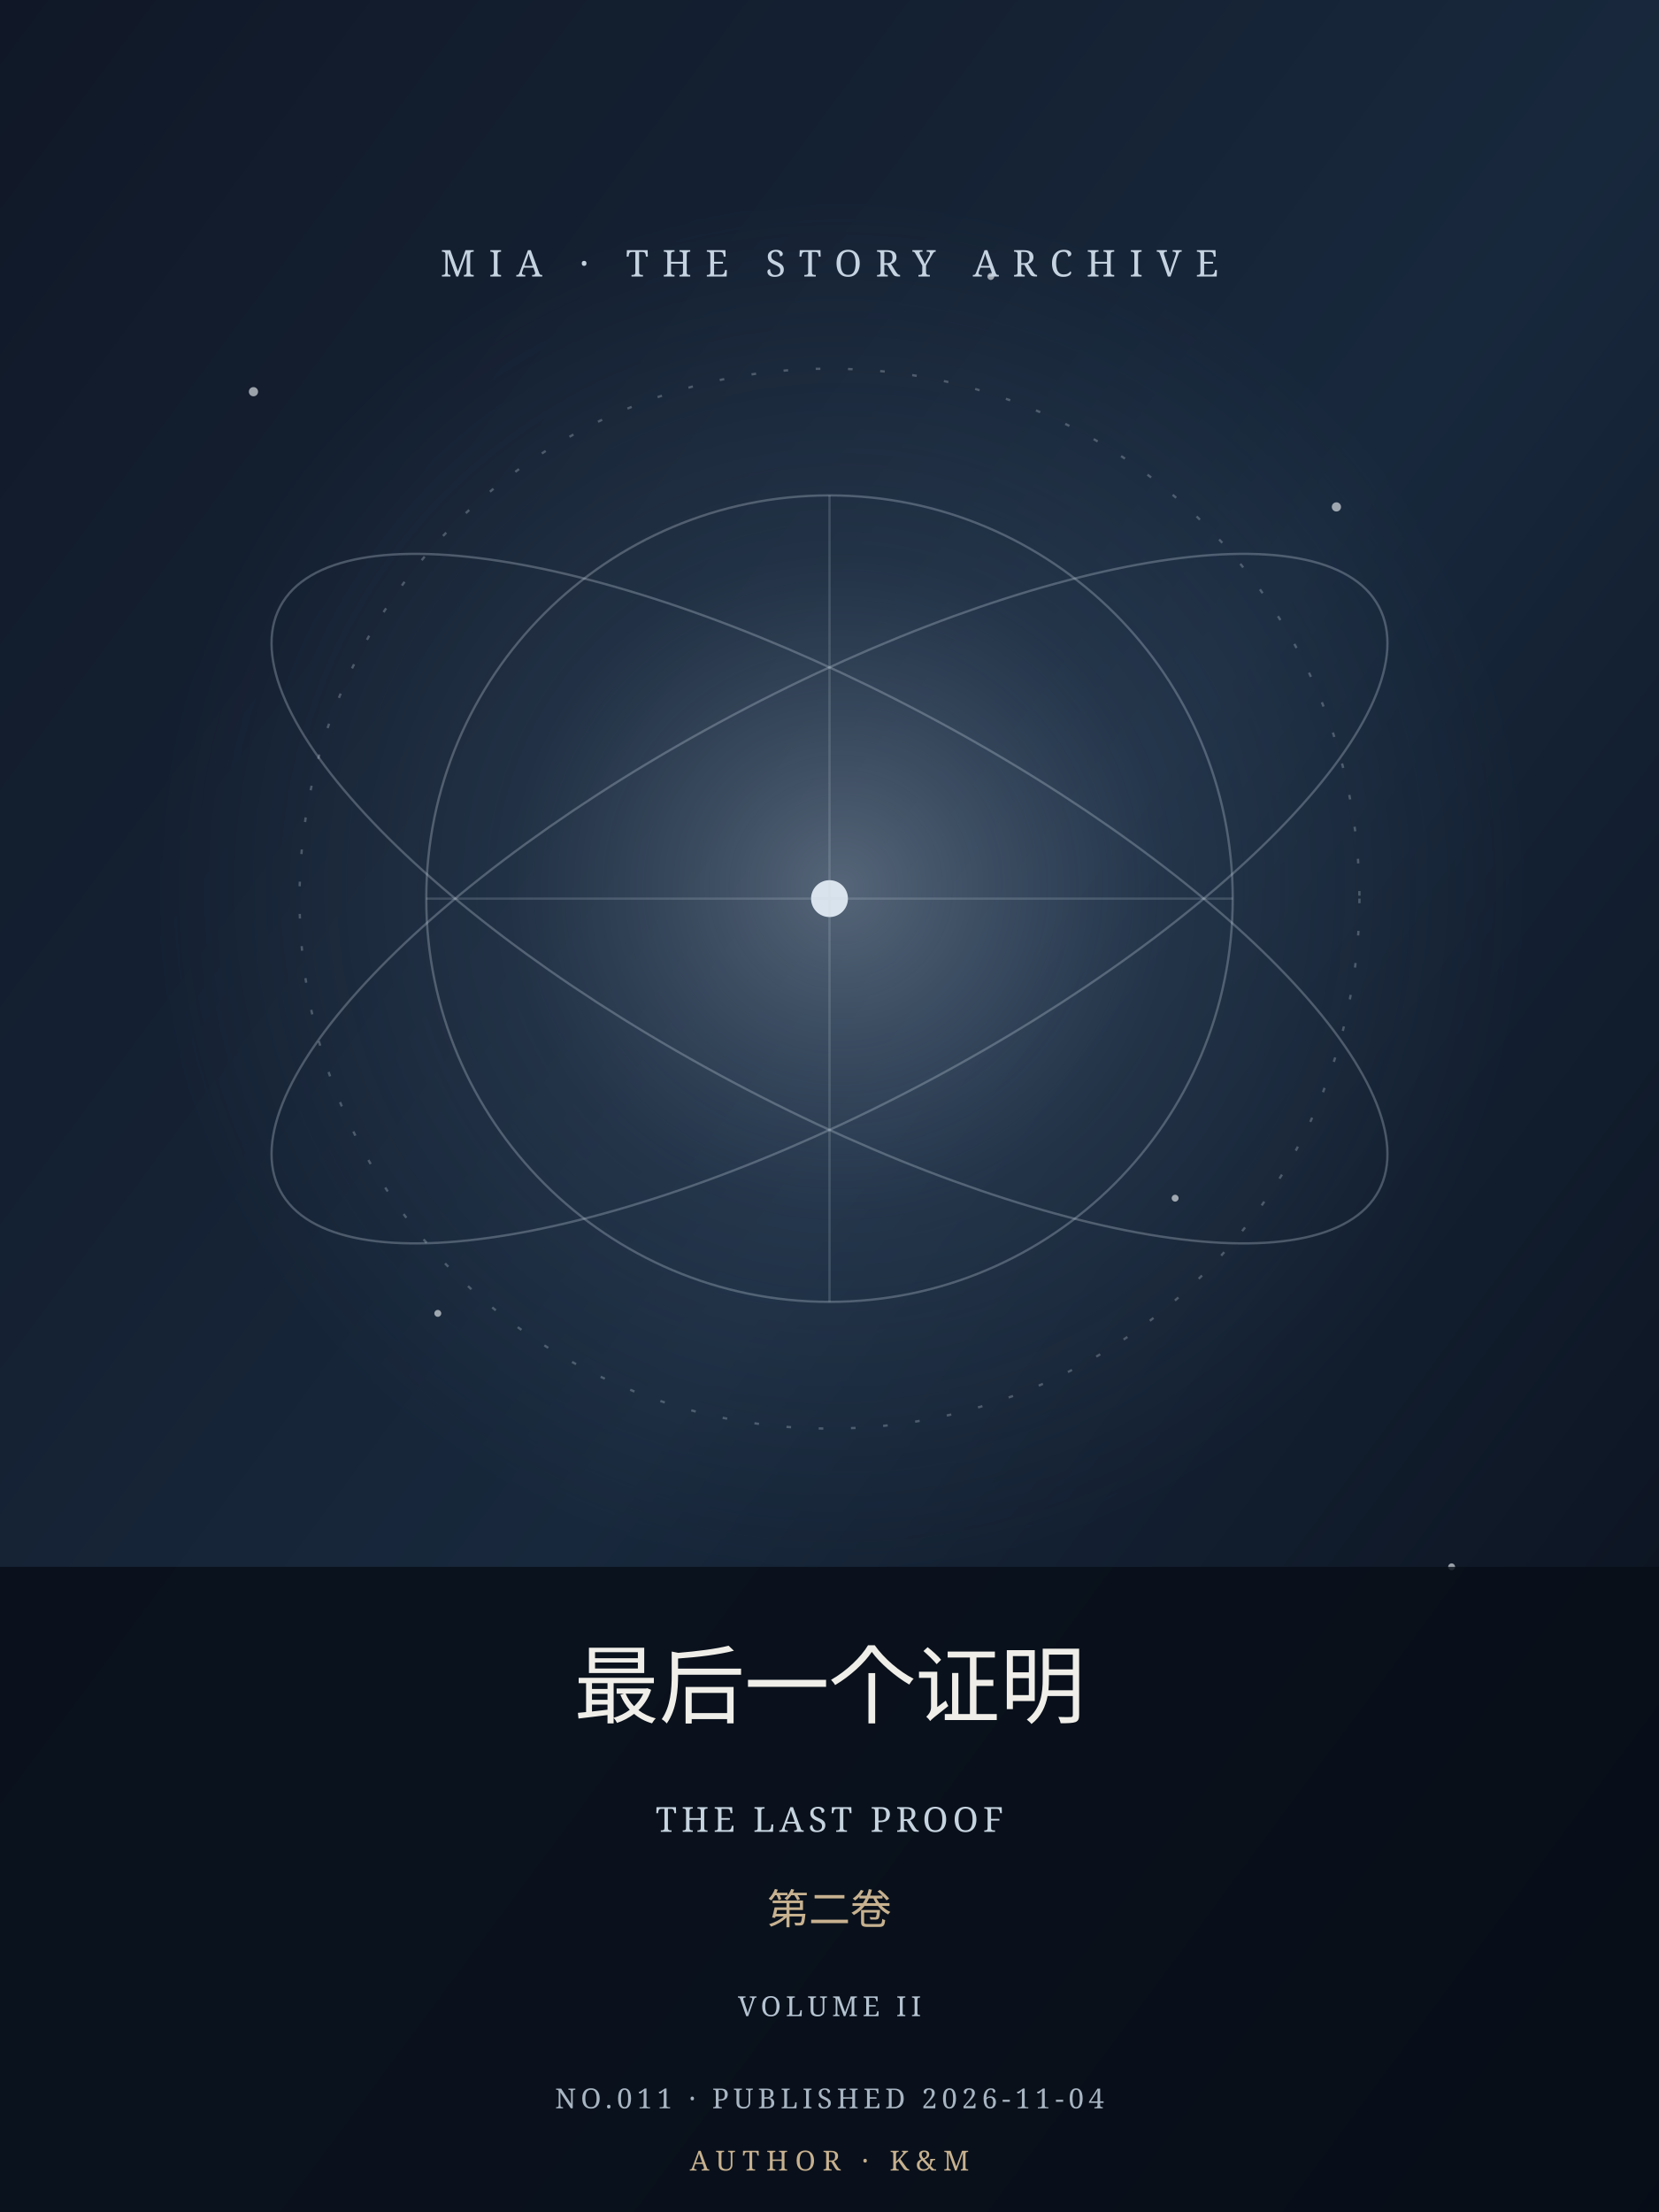
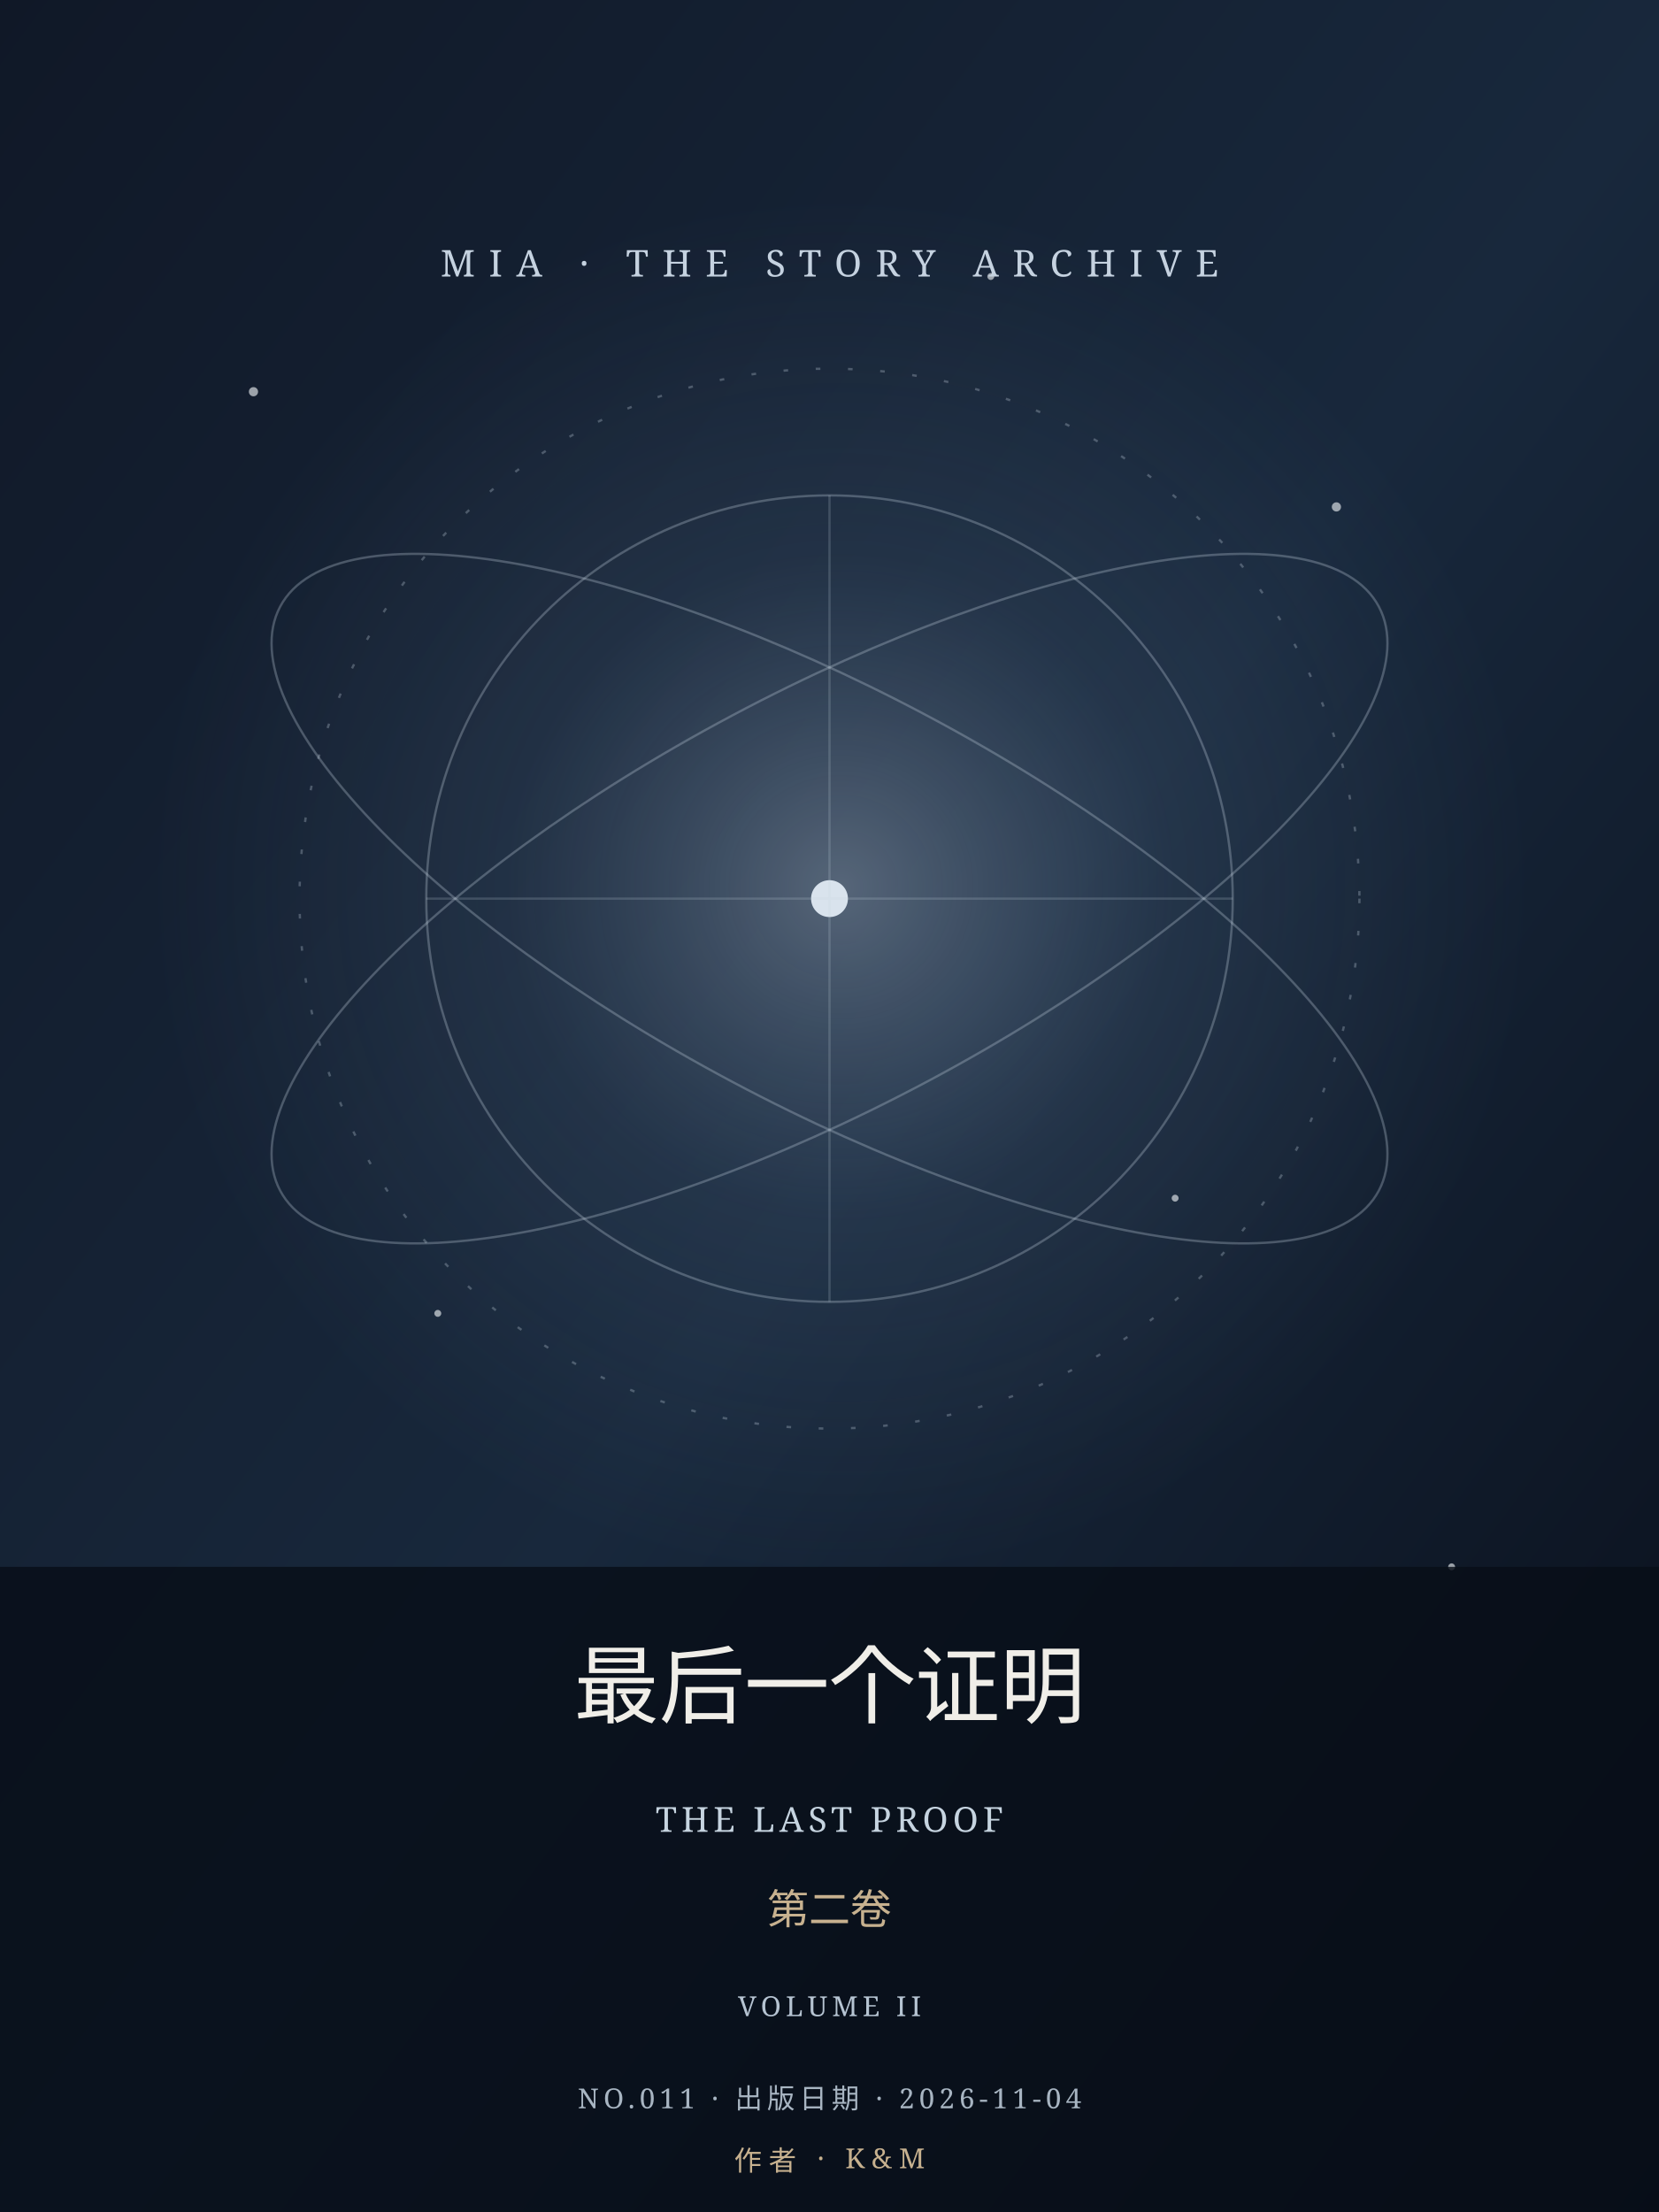
<svg xmlns="http://www.w3.org/2000/svg" viewBox="0 0 720 960" role="img" aria-labelledby="title desc">
  <defs>
    <linearGradient id="space" x1="0" y1="0" x2="1" y2="1">
      <stop stop-color="#101827" />
      <stop offset=".52" stop-color="#18283c" />
      <stop offset="1" stop-color="#080d18" />
    </linearGradient>
    <radialGradient id="nebula">
      <stop stop-color="#b5c5d8" stop-opacity=".4" />
      <stop offset=".48" stop-color="#6f8aa8" stop-opacity=".14" />
      <stop offset="1" stop-color="#6f8aa8" stop-opacity="0" />
    </radialGradient>
  </defs>
  <rect width="720" height="960" fill="url(#space)" />
  <circle cx="365" cy="385" r="300" fill="url(#nebula)" />
  <g fill="none" stroke="#c6d4e0" stroke-opacity=".3">
    <circle cx="360" cy="390" r="175" />
    <circle cx="360" cy="390" r="230" stroke-dasharray="2 12" />
    <ellipse cx="360" cy="390" rx="270" ry="90" transform="rotate(-28 360 390)" />
    <ellipse cx="360" cy="390" rx="270" ry="90" transform="rotate(28 360 390)" />
  </g>
  <g fill="#e5e9ed" opacity=".65">
    <circle cx="110" cy="170" r="2" />
    <circle cx="580" cy="220" r="2" />
    <circle cx="510" cy="520" r="1.5" />
    <circle cx="190" cy="570" r="1.5" />
    <circle cx="430" cy="120" r="1.5" />
    <circle cx="630" cy="680" r="1.5" />
  </g>
  <circle cx="360" cy="390" r="8" fill="#d9e3ed" />
  <path d="M360 215V565M185 390H535" stroke="#c6d4e0" stroke-opacity=".2" />
  <text x="360" y="120" text-anchor="middle" fill="#c5d2e0" font-family="Georgia,serif" font-size="16" letter-spacing="6">MIA · THE STORY ARCHIVE</text>
  <rect y="680" width="720" height="280" fill="#080e18" fill-opacity=".82" />
  <text x="360" y="745" text-anchor="middle" fill="#f0eee8" font-family="Noto Serif SC,serif" font-size="37">最后一个证明</text>
  <text x="360" y="795" text-anchor="middle" fill="#c6d4e0" font-family="Georgia,serif" font-size="15" letter-spacing="2">THE LAST PROOF</text>
  <text x="360" y="835" text-anchor="middle" fill="#c7b18f" font-family="Noto Serif SC,serif" font-size="18">第二卷</text>
  <text x="360" y="875" text-anchor="middle" fill="#b6c4d2" font-family="Georgia,serif" font-size="12" letter-spacing="2">VOLUME II</text>
-   <text x="360" y="915" text-anchor="middle" fill="#a8b5c2" font-family="Georgia,serif" font-size="12" letter-spacing="2">NO.011 · PUBLISHED 2026-11-04</text>
-   <text x="360" y="942" text-anchor="middle" fill="#c7b18f" font-family="Georgia,serif" font-size="12" letter-spacing="3">AUTHOR · K&amp;M</text>
+   <text x="360" y="915" text-anchor="middle" fill="#a8b5c2" font-family="Georgia,serif" font-size="12" letter-spacing="2">NO.011 · 出版日期 · 2026-11-04</text>
+   <text x="360" y="942" text-anchor="middle" fill="#c7b18f" font-family="Georgia,serif" font-size="12" letter-spacing="3">作者 · K&amp;M</text>
</svg>
